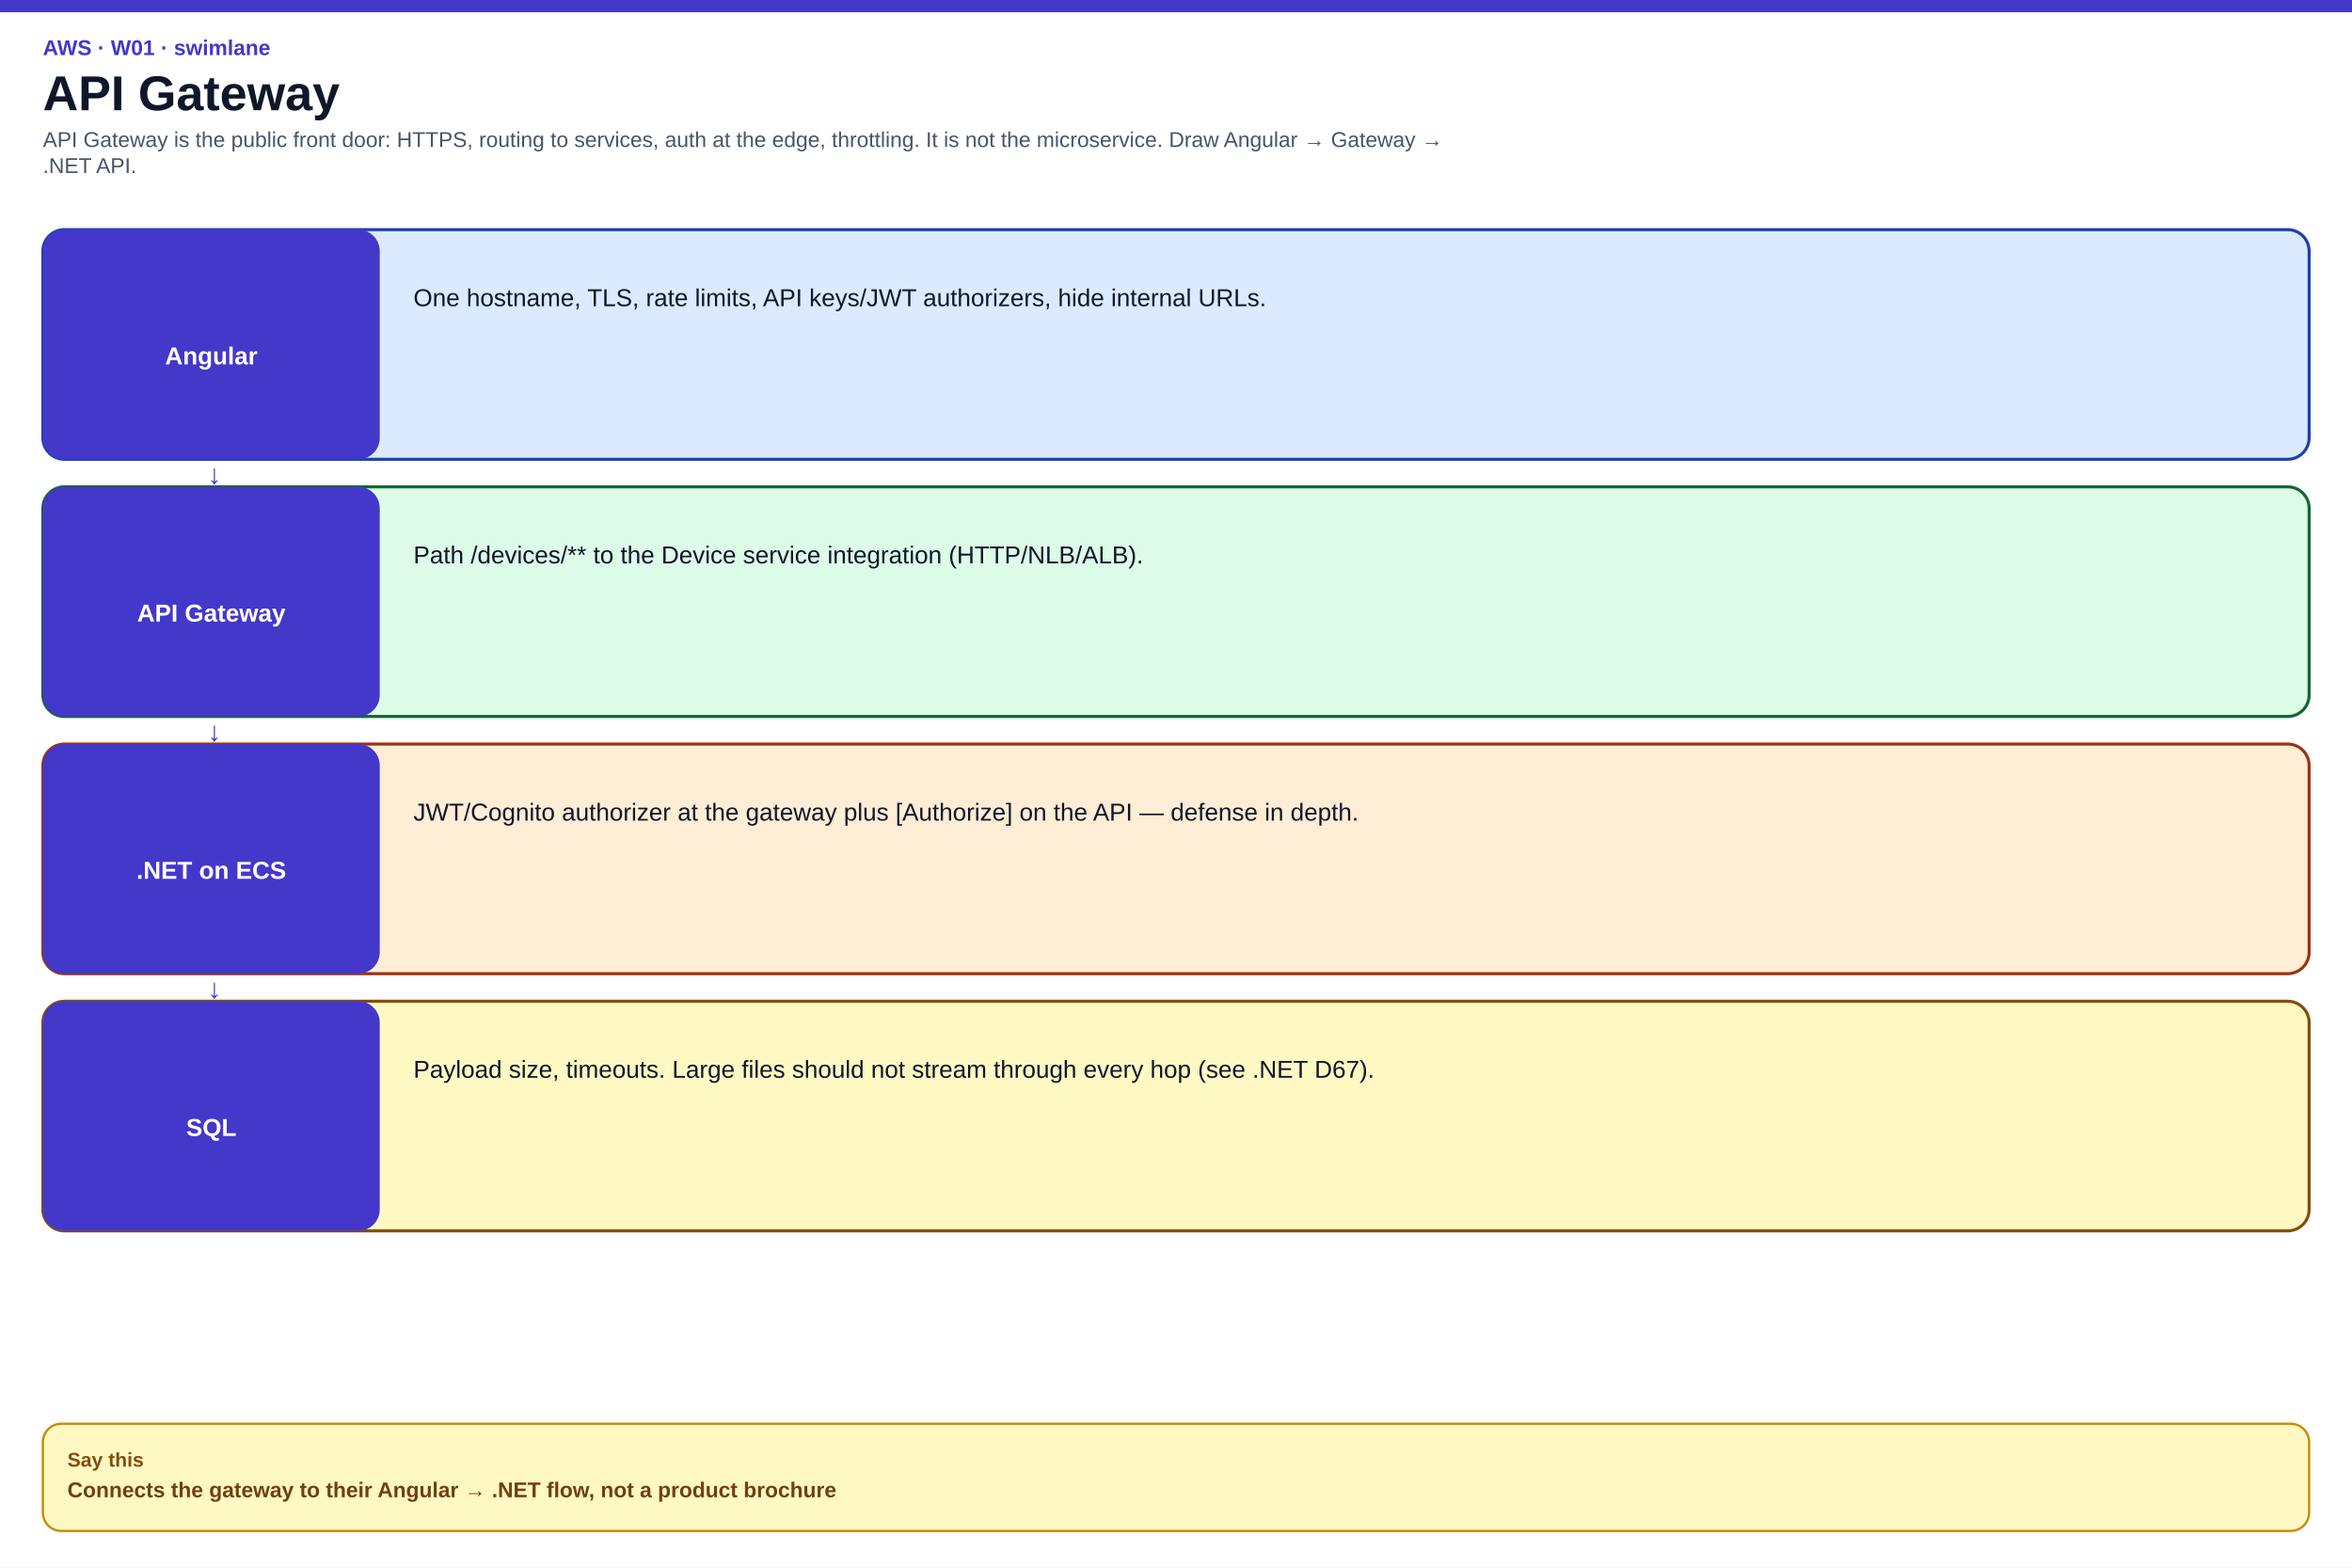
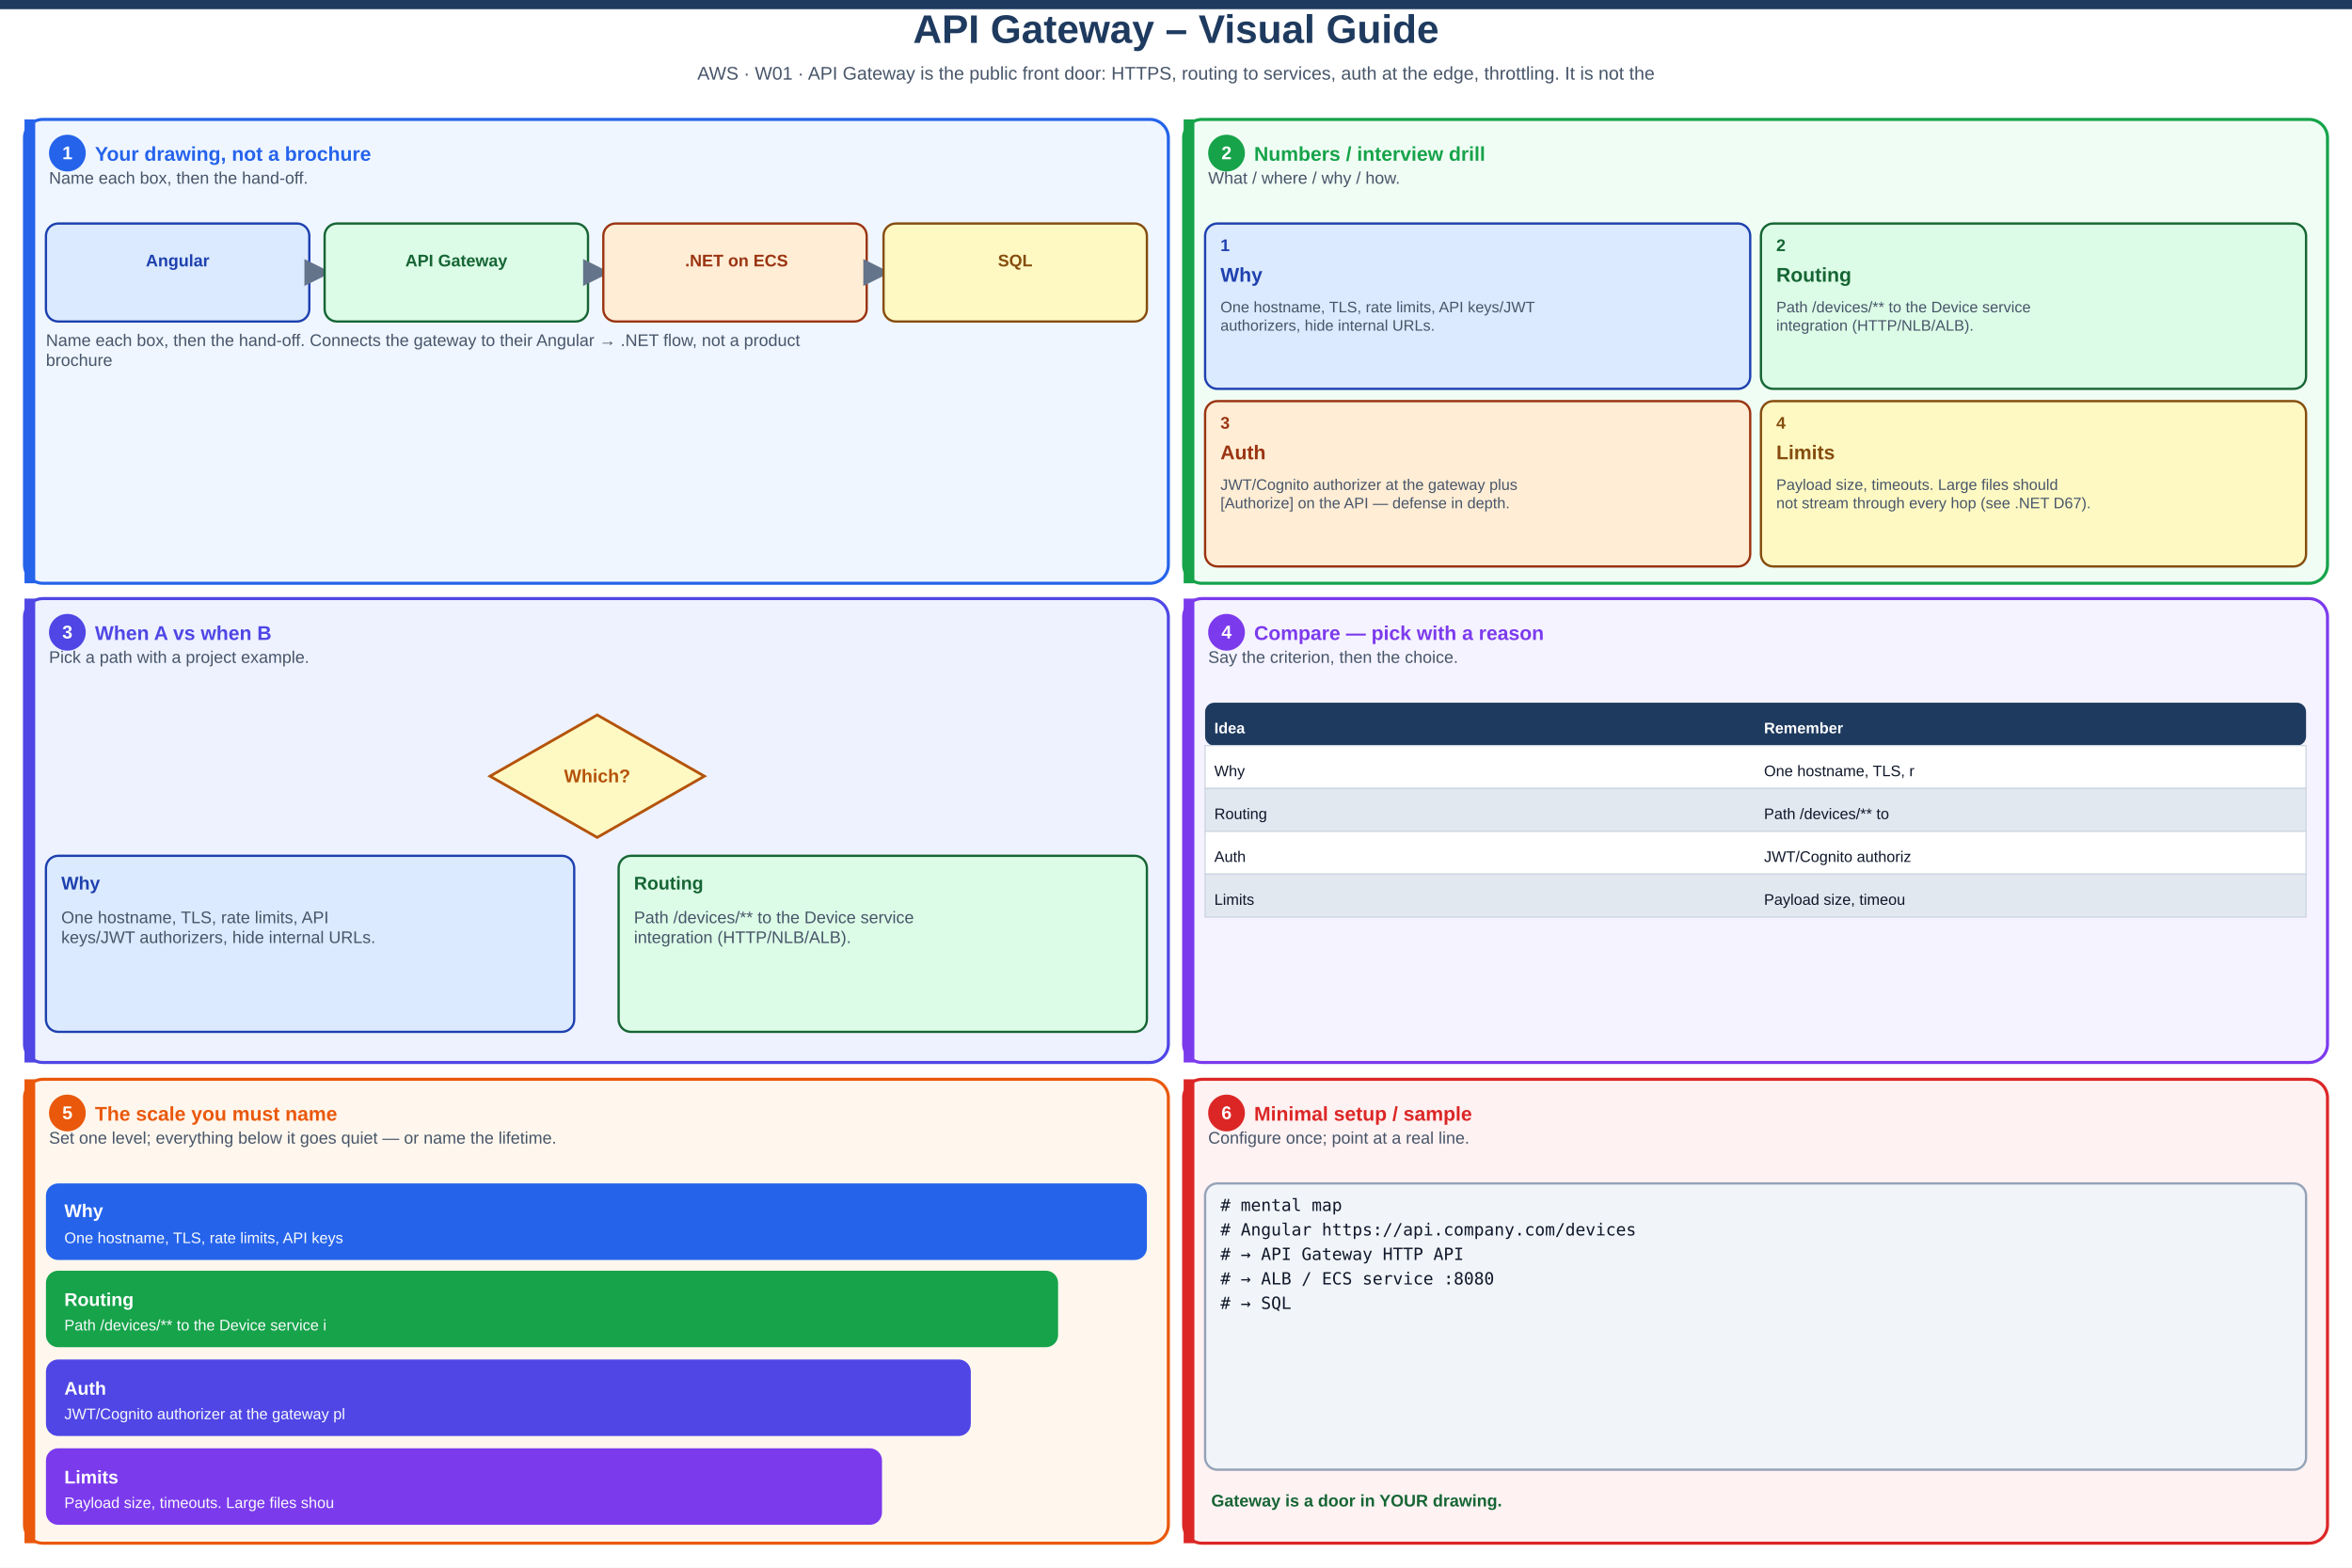
<svg xmlns="http://www.w3.org/2000/svg" width="1536" height="1024" viewBox="0 0 1536 1024">
  <defs>
    <marker id="arrow" markerWidth="8" markerHeight="8" refX="6" refY="4" orient="auto">
      <path d="M0,0 L8,4 L0,8 z" fill="#64748b" />
    </marker>
  </defs>
  <rect x="0" y="0" width="1536" height="1024" rx="0" fill="#ffffff" />
-   <rect x="0" y="0" width="1536" height="8" rx="0" fill="#4338ca" />
-   <text x="28" y="36" fill="#4338ca" font-size="14" font-weight="700" text-anchor="start" font-family="Segoe UI,Arial,sans-serif">AWS  ·  W01  ·  swimlane</text>
-   <text x="28" y="72" fill="#0f172a" font-size="32" font-weight="800" text-anchor="start" font-family="Segoe UI,Arial,sans-serif">API Gateway</text>
-   <text x="28" y="96" fill="#475569" font-size="14" font-weight="500" text-anchor="start" font-family="Segoe UI,Arial,sans-serif">
-     <tspan x="28" dy="0">API Gateway is the public front door: HTTPS, routing to services, auth at the edge, throttling. It is not the microservice. Draw Angular → Gateway →</tspan>
-     <tspan x="28" dy="17">.NET API.</tspan>
+   <rect x="0" y="0" width="1536" height="6" rx="0" fill="#1e3a5f" />
+   <text x="768" y="28" fill="#1e3a5f" font-size="26" font-weight="800" text-anchor="middle" font-family="Segoe UI,Arial,sans-serif">API Gateway  –  Visual Guide</text>
+   <text x="768" y="52" fill="#475569" font-size="12" font-weight="500" text-anchor="middle" font-family="Segoe UI,Arial,sans-serif">AWS  ·  W01  ·  API Gateway is the public front door: HTTPS, routing to services, auth at the edge, throttling. It is not the </text>
+   <rect x="16" y="78" width="747" height="303" rx="12" fill="#eff6ff" stroke="#2563eb" stroke-width="2" />
+   <rect x="16" y="78" width="7" height="303" rx="0" fill="#2563eb" />
+   <circle cx="44" cy="100" r="12" fill="#2563eb" />
+   <text x="44" y="104" fill="#fff" font-size="12" font-weight="800" text-anchor="middle" font-family="Segoe UI,Arial,sans-serif">1</text>
+   <text x="62" y="105" fill="#2563eb" font-size="13" font-weight="800" text-anchor="start" font-family="Segoe UI,Arial,sans-serif">Your drawing, not a brochure</text>
+   <text x="32" y="120" fill="#475569" font-size="11" font-weight="500" text-anchor="start" font-family="Segoe UI,Arial,sans-serif">
+     <tspan x="32" dy="0">Name each box, then the hand-off.</tspan>
  </text>
-   <rect x="28" y="150" width="1480" height="150" rx="14" fill="#dbeafe" stroke="#1e40af" stroke-width="2" />
-   <rect x="28" y="150" width="220" height="150" rx="14" fill="#4338ca" />
-   <text x="138" y="238" fill="#fff" font-size="16" font-weight="800" text-anchor="middle" font-family="Segoe UI,Arial,sans-serif">Angular</text>
-   <text x="270" y="200" fill="#0f172a" font-size="16" font-weight="500" text-anchor="start" font-family="Segoe UI,Arial,sans-serif">
-     <tspan x="270" dy="0">One hostname, TLS, rate limits, API keys/JWT authorizers, hide internal URLs.</tspan>
+   <rect x="30" y="146" width="172" height="64" rx="8" fill="#dbeafe" stroke="#1e40af" stroke-width="1.5" />
+   <text x="116" y="174" fill="#1e40af" font-size="11" font-weight="800" text-anchor="middle" font-family="Segoe UI,Arial,sans-serif">
+     <tspan x="116" dy="0">Angular</tspan>
  </text>
-   <text x="140" y="316" fill="#4338ca" font-size="18" font-weight="800" text-anchor="middle" font-family="Segoe UI,Arial,sans-serif">↓</text>
-   <rect x="28" y="318" width="1480" height="150" rx="14" fill="#dcfce7" stroke="#166534" stroke-width="2" />
-   <rect x="28" y="318" width="220" height="150" rx="14" fill="#4338ca" />
-   <text x="138" y="406" fill="#fff" font-size="16" font-weight="800" text-anchor="middle" font-family="Segoe UI,Arial,sans-serif">API Gateway</text>
-   <text x="270" y="368" fill="#0f172a" font-size="16" font-weight="500" text-anchor="start" font-family="Segoe UI,Arial,sans-serif">
-     <tspan x="270" dy="0">Path /devices/** to the Device service integration (HTTP/NLB/ALB).</tspan>
+   <line x1="202" y1="178" x2="212" y2="178" stroke="#1e40af" stroke-width="2.2" marker-end="url(#arrow)" />
+   <rect x="212" y="146" width="172" height="64" rx="8" fill="#dcfce7" stroke="#166534" stroke-width="1.5" />
+   <text x="298" y="174" fill="#166534" font-size="11" font-weight="800" text-anchor="middle" font-family="Segoe UI,Arial,sans-serif">
+     <tspan x="298" dy="0">API Gateway</tspan>
  </text>
-   <text x="140" y="484" fill="#4338ca" font-size="18" font-weight="800" text-anchor="middle" font-family="Segoe UI,Arial,sans-serif">↓</text>
-   <rect x="28" y="486" width="1480" height="150" rx="14" fill="#ffedd5" stroke="#9a3412" stroke-width="2" />
-   <rect x="28" y="486" width="220" height="150" rx="14" fill="#4338ca" />
-   <text x="138" y="574" fill="#fff" font-size="16" font-weight="800" text-anchor="middle" font-family="Segoe UI,Arial,sans-serif">.NET on ECS</text>
-   <text x="270" y="536" fill="#0f172a" font-size="16" font-weight="500" text-anchor="start" font-family="Segoe UI,Arial,sans-serif">
-     <tspan x="270" dy="0">JWT/Cognito authorizer at the gateway plus [Authorize] on the API — defense in depth.</tspan>
+   <line x1="384" y1="178" x2="394" y2="178" stroke="#1e40af" stroke-width="2.2" marker-end="url(#arrow)" />
+   <rect x="394" y="146" width="172" height="64" rx="8" fill="#ffedd5" stroke="#9a3412" stroke-width="1.5" />
+   <text x="481" y="174" fill="#9a3412" font-size="11" font-weight="800" text-anchor="middle" font-family="Segoe UI,Arial,sans-serif">
+     <tspan x="481" dy="0">.NET on ECS</tspan>
  </text>
-   <text x="140" y="652" fill="#4338ca" font-size="18" font-weight="800" text-anchor="middle" font-family="Segoe UI,Arial,sans-serif">↓</text>
-   <rect x="28" y="654" width="1480" height="150" rx="14" fill="#fef9c3" stroke="#854d0e" stroke-width="2" />
-   <rect x="28" y="654" width="220" height="150" rx="14" fill="#4338ca" />
-   <text x="138" y="742" fill="#fff" font-size="16" font-weight="800" text-anchor="middle" font-family="Segoe UI,Arial,sans-serif">SQL</text>
-   <text x="270" y="704" fill="#0f172a" font-size="16" font-weight="500" text-anchor="start" font-family="Segoe UI,Arial,sans-serif">
-     <tspan x="270" dy="0">Payload size, timeouts. Large files should not stream through every hop (see .NET D67).</tspan>
+   <line x1="567" y1="178" x2="577" y2="178" stroke="#1e40af" stroke-width="2.2" marker-end="url(#arrow)" />
+   <rect x="577" y="146" width="172" height="64" rx="8" fill="#fef9c3" stroke="#854d0e" stroke-width="1.5" />
+   <text x="663" y="174" fill="#854d0e" font-size="11" font-weight="800" text-anchor="middle" font-family="Segoe UI,Arial,sans-serif">
+     <tspan x="663" dy="0">SQL</tspan>
  </text>
-   <rect x="28" y="930" width="1480" height="70" rx="12" fill="#fef9c3" stroke="#ca8a04" stroke-width="1.5" />
-   <text x="44" y="958" fill="#854d0e" font-size="13" font-weight="800" text-anchor="start" font-family="Segoe UI,Arial,sans-serif">Say this</text>
-   <text x="44" y="978" fill="#713f12" font-size="14" font-weight="600" text-anchor="start" font-family="Segoe UI,Arial,sans-serif">
-     <tspan x="44" dy="0">Connects the gateway to their Angular → .NET flow, not a product brochure</tspan>
+   <text x="30" y="226" fill="#475569" font-size="11" font-weight="500" text-anchor="start" font-family="Segoe UI,Arial,sans-serif">
+     <tspan x="30" dy="0">Name each box, then the hand-off. Connects the gateway to their Angular → .NET flow, not a product</tspan>
+     <tspan x="30" dy="13">brochure</tspan>
  </text>
+   <rect x="773" y="78" width="747" height="303" rx="12" fill="#f0fdf4" stroke="#16a34a" stroke-width="2" />
+   <rect x="773" y="78" width="7" height="303" rx="0" fill="#16a34a" />
+   <circle cx="801" cy="100" r="12" fill="#16a34a" />
+   <text x="801" y="104" fill="#fff" font-size="12" font-weight="800" text-anchor="middle" font-family="Segoe UI,Arial,sans-serif">2</text>
+   <text x="819" y="105" fill="#16a34a" font-size="13" font-weight="800" text-anchor="start" font-family="Segoe UI,Arial,sans-serif">Numbers / interview drill</text>
+   <text x="789" y="120" fill="#475569" font-size="11" font-weight="500" text-anchor="start" font-family="Segoe UI,Arial,sans-serif">
+     <tspan x="789" dy="0">What / where / why / how.</tspan>
+   </text>
+   <rect x="787" y="146" width="356" height="108" rx="8" fill="#dbeafe" stroke="#1e40af" stroke-width="1.5" />
+   <text x="797" y="164" fill="#1e40af" font-size="11" font-weight="800" text-anchor="start" font-family="Segoe UI,Arial,sans-serif">1</text>
+   <text x="797" y="184" fill="#1e40af" font-size="13" font-weight="800" text-anchor="start" font-family="Segoe UI,Arial,sans-serif">Why</text>
+   <text x="797" y="204" fill="#475569" font-size="10" font-weight="500" text-anchor="start" font-family="Segoe UI,Arial,sans-serif">
+     <tspan x="797" dy="0">One hostname, TLS, rate limits, API keys/JWT</tspan>
+     <tspan x="797" dy="12">authorizers, hide internal URLs.</tspan>
+   </text>
+   <rect x="1150" y="146" width="356" height="108" rx="8" fill="#dcfce7" stroke="#166534" stroke-width="1.5" />
+   <text x="1160" y="164" fill="#166534" font-size="11" font-weight="800" text-anchor="start" font-family="Segoe UI,Arial,sans-serif">2</text>
+   <text x="1160" y="184" fill="#166534" font-size="13" font-weight="800" text-anchor="start" font-family="Segoe UI,Arial,sans-serif">Routing</text>
+   <text x="1160" y="204" fill="#475569" font-size="10" font-weight="500" text-anchor="start" font-family="Segoe UI,Arial,sans-serif">
+     <tspan x="1160" dy="0">Path /devices/** to the Device service</tspan>
+     <tspan x="1160" dy="12">integration (HTTP/NLB/ALB).</tspan>
+   </text>
+   <rect x="787" y="262" width="356" height="108" rx="8" fill="#ffedd5" stroke="#9a3412" stroke-width="1.5" />
+   <text x="797" y="280" fill="#9a3412" font-size="11" font-weight="800" text-anchor="start" font-family="Segoe UI,Arial,sans-serif">3</text>
+   <text x="797" y="300" fill="#9a3412" font-size="13" font-weight="800" text-anchor="start" font-family="Segoe UI,Arial,sans-serif">Auth</text>
+   <text x="797" y="320" fill="#475569" font-size="10" font-weight="500" text-anchor="start" font-family="Segoe UI,Arial,sans-serif">
+     <tspan x="797" dy="0">JWT/Cognito authorizer at the gateway plus</tspan>
+     <tspan x="797" dy="12">[Authorize] on the API — defense in depth.</tspan>
+   </text>
+   <rect x="1150" y="262" width="356" height="108" rx="8" fill="#fef9c3" stroke="#854d0e" stroke-width="1.5" />
+   <text x="1160" y="280" fill="#854d0e" font-size="11" font-weight="800" text-anchor="start" font-family="Segoe UI,Arial,sans-serif">4</text>
+   <text x="1160" y="300" fill="#854d0e" font-size="13" font-weight="800" text-anchor="start" font-family="Segoe UI,Arial,sans-serif">Limits</text>
+   <text x="1160" y="320" fill="#475569" font-size="10" font-weight="500" text-anchor="start" font-family="Segoe UI,Arial,sans-serif">
+     <tspan x="1160" dy="0">Payload size, timeouts. Large files should</tspan>
+     <tspan x="1160" dy="12">not stream through every hop (see .NET D67).</tspan>
+   </text>
+   <rect x="16" y="391" width="747" height="303" rx="12" fill="#eef2ff" stroke="#4f46e5" stroke-width="2" />
+   <rect x="16" y="391" width="7" height="303" rx="0" fill="#4f46e5" />
+   <circle cx="44" cy="413" r="12" fill="#4f46e5" />
+   <text x="44" y="417" fill="#fff" font-size="12" font-weight="800" text-anchor="middle" font-family="Segoe UI,Arial,sans-serif">3</text>
+   <text x="62" y="418" fill="#4f46e5" font-size="13" font-weight="800" text-anchor="start" font-family="Segoe UI,Arial,sans-serif">When A vs when B</text>
+   <text x="32" y="433" fill="#475569" font-size="11" font-weight="500" text-anchor="start" font-family="Segoe UI,Arial,sans-serif">
+     <tspan x="32" dy="0">Pick a path with a project example.</tspan>
+   </text>
+   <polygon points="390,467 460,507 390,547 320,507" fill="#fef9c3" stroke="#b45309" stroke-width="1.8" />
+   <text x="390" y="511" fill="#b45309" font-size="12" font-weight="800" text-anchor="middle" font-family="Segoe UI,Arial,sans-serif">Which?</text>
+   <rect x="30" y="559" width="345" height="115" rx="8" fill="#dbeafe" stroke="#1e40af" stroke-width="1.5" />
+   <rect x="404" y="559" width="345" height="115" rx="8" fill="#dcfce7" stroke="#166534" stroke-width="1.5" />
+   <text x="40" y="581" fill="#1e40af" font-size="12" font-weight="800" text-anchor="start" font-family="Segoe UI,Arial,sans-serif">Why</text>
+   <text x="40" y="603" fill="#475569" font-size="11" font-weight="500" text-anchor="start" font-family="Segoe UI,Arial,sans-serif">
+     <tspan x="40" dy="0">One hostname, TLS, rate limits, API</tspan>
+     <tspan x="40" dy="13">keys/JWT authorizers, hide internal URLs.</tspan>
+   </text>
+   <text x="414" y="581" fill="#166534" font-size="12" font-weight="800" text-anchor="start" font-family="Segoe UI,Arial,sans-serif">Routing</text>
+   <text x="414" y="603" fill="#475569" font-size="11" font-weight="500" text-anchor="start" font-family="Segoe UI,Arial,sans-serif">
+     <tspan x="414" dy="0">Path /devices/** to the Device service</tspan>
+     <tspan x="414" dy="13">integration (HTTP/NLB/ALB).</tspan>
+   </text>
+   <rect x="773" y="391" width="747" height="303" rx="12" fill="#f5f3ff" stroke="#7c3aed" stroke-width="2" />
+   <rect x="773" y="391" width="7" height="303" rx="0" fill="#7c3aed" />
+   <circle cx="801" cy="413" r="12" fill="#7c3aed" />
+   <text x="801" y="417" fill="#fff" font-size="12" font-weight="800" text-anchor="middle" font-family="Segoe UI,Arial,sans-serif">4</text>
+   <text x="819" y="418" fill="#7c3aed" font-size="13" font-weight="800" text-anchor="start" font-family="Segoe UI,Arial,sans-serif">Compare — pick with a reason</text>
+   <text x="789" y="433" fill="#475569" font-size="11" font-weight="500" text-anchor="start" font-family="Segoe UI,Arial,sans-serif">
+     <tspan x="789" dy="0">Say the criterion, then the choice.</tspan>
+   </text>
+   <rect x="787" y="459" width="719" height="28" rx="6" fill="#1e3a5f" />
+   <text x="793" y="479" fill="#fff" font-size="10" font-weight="700" text-anchor="start" font-family="Segoe UI,Arial,sans-serif">Idea</text>
+   <text x="1152" y="479" fill="#fff" font-size="10" font-weight="700" text-anchor="start" font-family="Segoe UI,Arial,sans-serif">Remember</text>
+   <rect x="787" y="487" width="719" height="28" rx="0" fill="#ffffff" stroke="#cbd5e1" stroke-width="0.8" />
+   <text x="793" y="507" fill="#0f172a" font-size="10" font-weight="500" text-anchor="start" font-family="Segoe UI,Arial,sans-serif">Why</text>
+   <text x="1152" y="507" fill="#0f172a" font-size="10" font-weight="500" text-anchor="start" font-family="Segoe UI,Arial,sans-serif">One hostname, TLS, r</text>
+   <rect x="787" y="515" width="719" height="28" rx="0" fill="#e2e8f0" stroke="#cbd5e1" stroke-width="0.8" />
+   <text x="793" y="535" fill="#0f172a" font-size="10" font-weight="500" text-anchor="start" font-family="Segoe UI,Arial,sans-serif">Routing</text>
+   <text x="1152" y="535" fill="#0f172a" font-size="10" font-weight="500" text-anchor="start" font-family="Segoe UI,Arial,sans-serif">Path /devices/** to </text>
+   <rect x="787" y="543" width="719" height="28" rx="0" fill="#ffffff" stroke="#cbd5e1" stroke-width="0.8" />
+   <text x="793" y="563" fill="#0f172a" font-size="10" font-weight="500" text-anchor="start" font-family="Segoe UI,Arial,sans-serif">Auth</text>
+   <text x="1152" y="563" fill="#0f172a" font-size="10" font-weight="500" text-anchor="start" font-family="Segoe UI,Arial,sans-serif">JWT/Cognito authoriz</text>
+   <rect x="787" y="571" width="719" height="28" rx="0" fill="#e2e8f0" stroke="#cbd5e1" stroke-width="0.8" />
+   <text x="793" y="591" fill="#0f172a" font-size="10" font-weight="500" text-anchor="start" font-family="Segoe UI,Arial,sans-serif">Limits</text>
+   <text x="1152" y="591" fill="#0f172a" font-size="10" font-weight="500" text-anchor="start" font-family="Segoe UI,Arial,sans-serif">Payload size, timeou</text>
+   <rect x="16" y="705" width="747" height="303" rx="12" fill="#fff7ed" stroke="#ea580c" stroke-width="2" />
+   <rect x="16" y="705" width="7" height="303" rx="0" fill="#ea580c" />
+   <circle cx="44" cy="727" r="12" fill="#ea580c" />
+   <text x="44" y="731" fill="#fff" font-size="12" font-weight="800" text-anchor="middle" font-family="Segoe UI,Arial,sans-serif">5</text>
+   <text x="62" y="732" fill="#ea580c" font-size="13" font-weight="800" text-anchor="start" font-family="Segoe UI,Arial,sans-serif">The scale you must name</text>
+   <text x="32" y="747" fill="#475569" font-size="11" font-weight="500" text-anchor="start" font-family="Segoe UI,Arial,sans-serif">
+     <tspan x="32" dy="0">Set one level; everything below it goes quiet — or name the lifetime.</tspan>
+   </text>
+   <rect x="30" y="773" width="719" height="50" rx="8" fill="#2563eb" />
+   <text x="42" y="795" fill="#fff" font-size="12" font-weight="800" text-anchor="start" font-family="Segoe UI,Arial,sans-serif">Why</text>
+   <text x="42" y="812" fill="#f8fafc" font-size="10" font-weight="500" text-anchor="start" font-family="Segoe UI,Arial,sans-serif">One hostname, TLS, rate limits, API keys</text>
+   <rect x="30" y="830" width="661" height="50" rx="8" fill="#16a34a" />
+   <text x="42" y="853" fill="#fff" font-size="12" font-weight="800" text-anchor="start" font-family="Segoe UI,Arial,sans-serif">Routing</text>
+   <text x="42" y="869" fill="#f8fafc" font-size="10" font-weight="500" text-anchor="start" font-family="Segoe UI,Arial,sans-serif">Path /devices/** to the Device service i</text>
+   <rect x="30" y="888" width="604" height="50" rx="8" fill="#4f46e5" />
+   <text x="42" y="911" fill="#fff" font-size="12" font-weight="800" text-anchor="start" font-family="Segoe UI,Arial,sans-serif">Auth</text>
+   <text x="42" y="927" fill="#f8fafc" font-size="10" font-weight="500" text-anchor="start" font-family="Segoe UI,Arial,sans-serif">JWT/Cognito authorizer at the gateway pl</text>
+   <rect x="30" y="946" width="546" height="50" rx="8" fill="#7c3aed" />
+   <text x="42" y="969" fill="#fff" font-size="12" font-weight="800" text-anchor="start" font-family="Segoe UI,Arial,sans-serif">Limits</text>
+   <text x="42" y="985" fill="#f8fafc" font-size="10" font-weight="500" text-anchor="start" font-family="Segoe UI,Arial,sans-serif">Payload size, timeouts. Large files shou</text>
+   <rect x="773" y="705" width="747" height="303" rx="12" fill="#fef2f2" stroke="#dc2626" stroke-width="2" />
+   <rect x="773" y="705" width="7" height="303" rx="0" fill="#dc2626" />
+   <circle cx="801" cy="727" r="12" fill="#dc2626" />
+   <text x="801" y="731" fill="#fff" font-size="12" font-weight="800" text-anchor="middle" font-family="Segoe UI,Arial,sans-serif">6</text>
+   <text x="819" y="732" fill="#dc2626" font-size="13" font-weight="800" text-anchor="start" font-family="Segoe UI,Arial,sans-serif">Minimal setup / sample</text>
+   <text x="789" y="747" fill="#475569" font-size="11" font-weight="500" text-anchor="start" font-family="Segoe UI,Arial,sans-serif">
+     <tspan x="789" dy="0">Configure once; point at a real line.</tspan>
+   </text>
+   <rect x="787" y="773" width="719" height="187" rx="8" fill="#f1f5f9" stroke="#94a3b8" stroke-width="1.5" />
+   <text x="797" y="791" fill="#0f172a" font-size="11" font-weight="500" text-anchor="start" font-family="Consolas,Menlo,monospace"># mental map</text>
+   <text x="797" y="807" fill="#0f172a" font-size="11" font-weight="500" text-anchor="start" font-family="Consolas,Menlo,monospace"># Angular  https://api.company.com/devices</text>
+   <text x="797" y="823" fill="#0f172a" font-size="11" font-weight="500" text-anchor="start" font-family="Consolas,Menlo,monospace">#    → API Gateway HTTP API</text>
+   <text x="797" y="839" fill="#0f172a" font-size="11" font-weight="500" text-anchor="start" font-family="Consolas,Menlo,monospace">#        → ALB / ECS service :8080</text>
+   <text x="797" y="855" fill="#0f172a" font-size="11" font-weight="500" text-anchor="start" font-family="Consolas,Menlo,monospace">#            → SQL</text>
+   <text x="791" y="984" fill="#166534" font-size="11" font-weight="700" text-anchor="start" font-family="Segoe UI,Arial,sans-serif">Gateway is a door in YOUR drawing.</text>
</svg>
